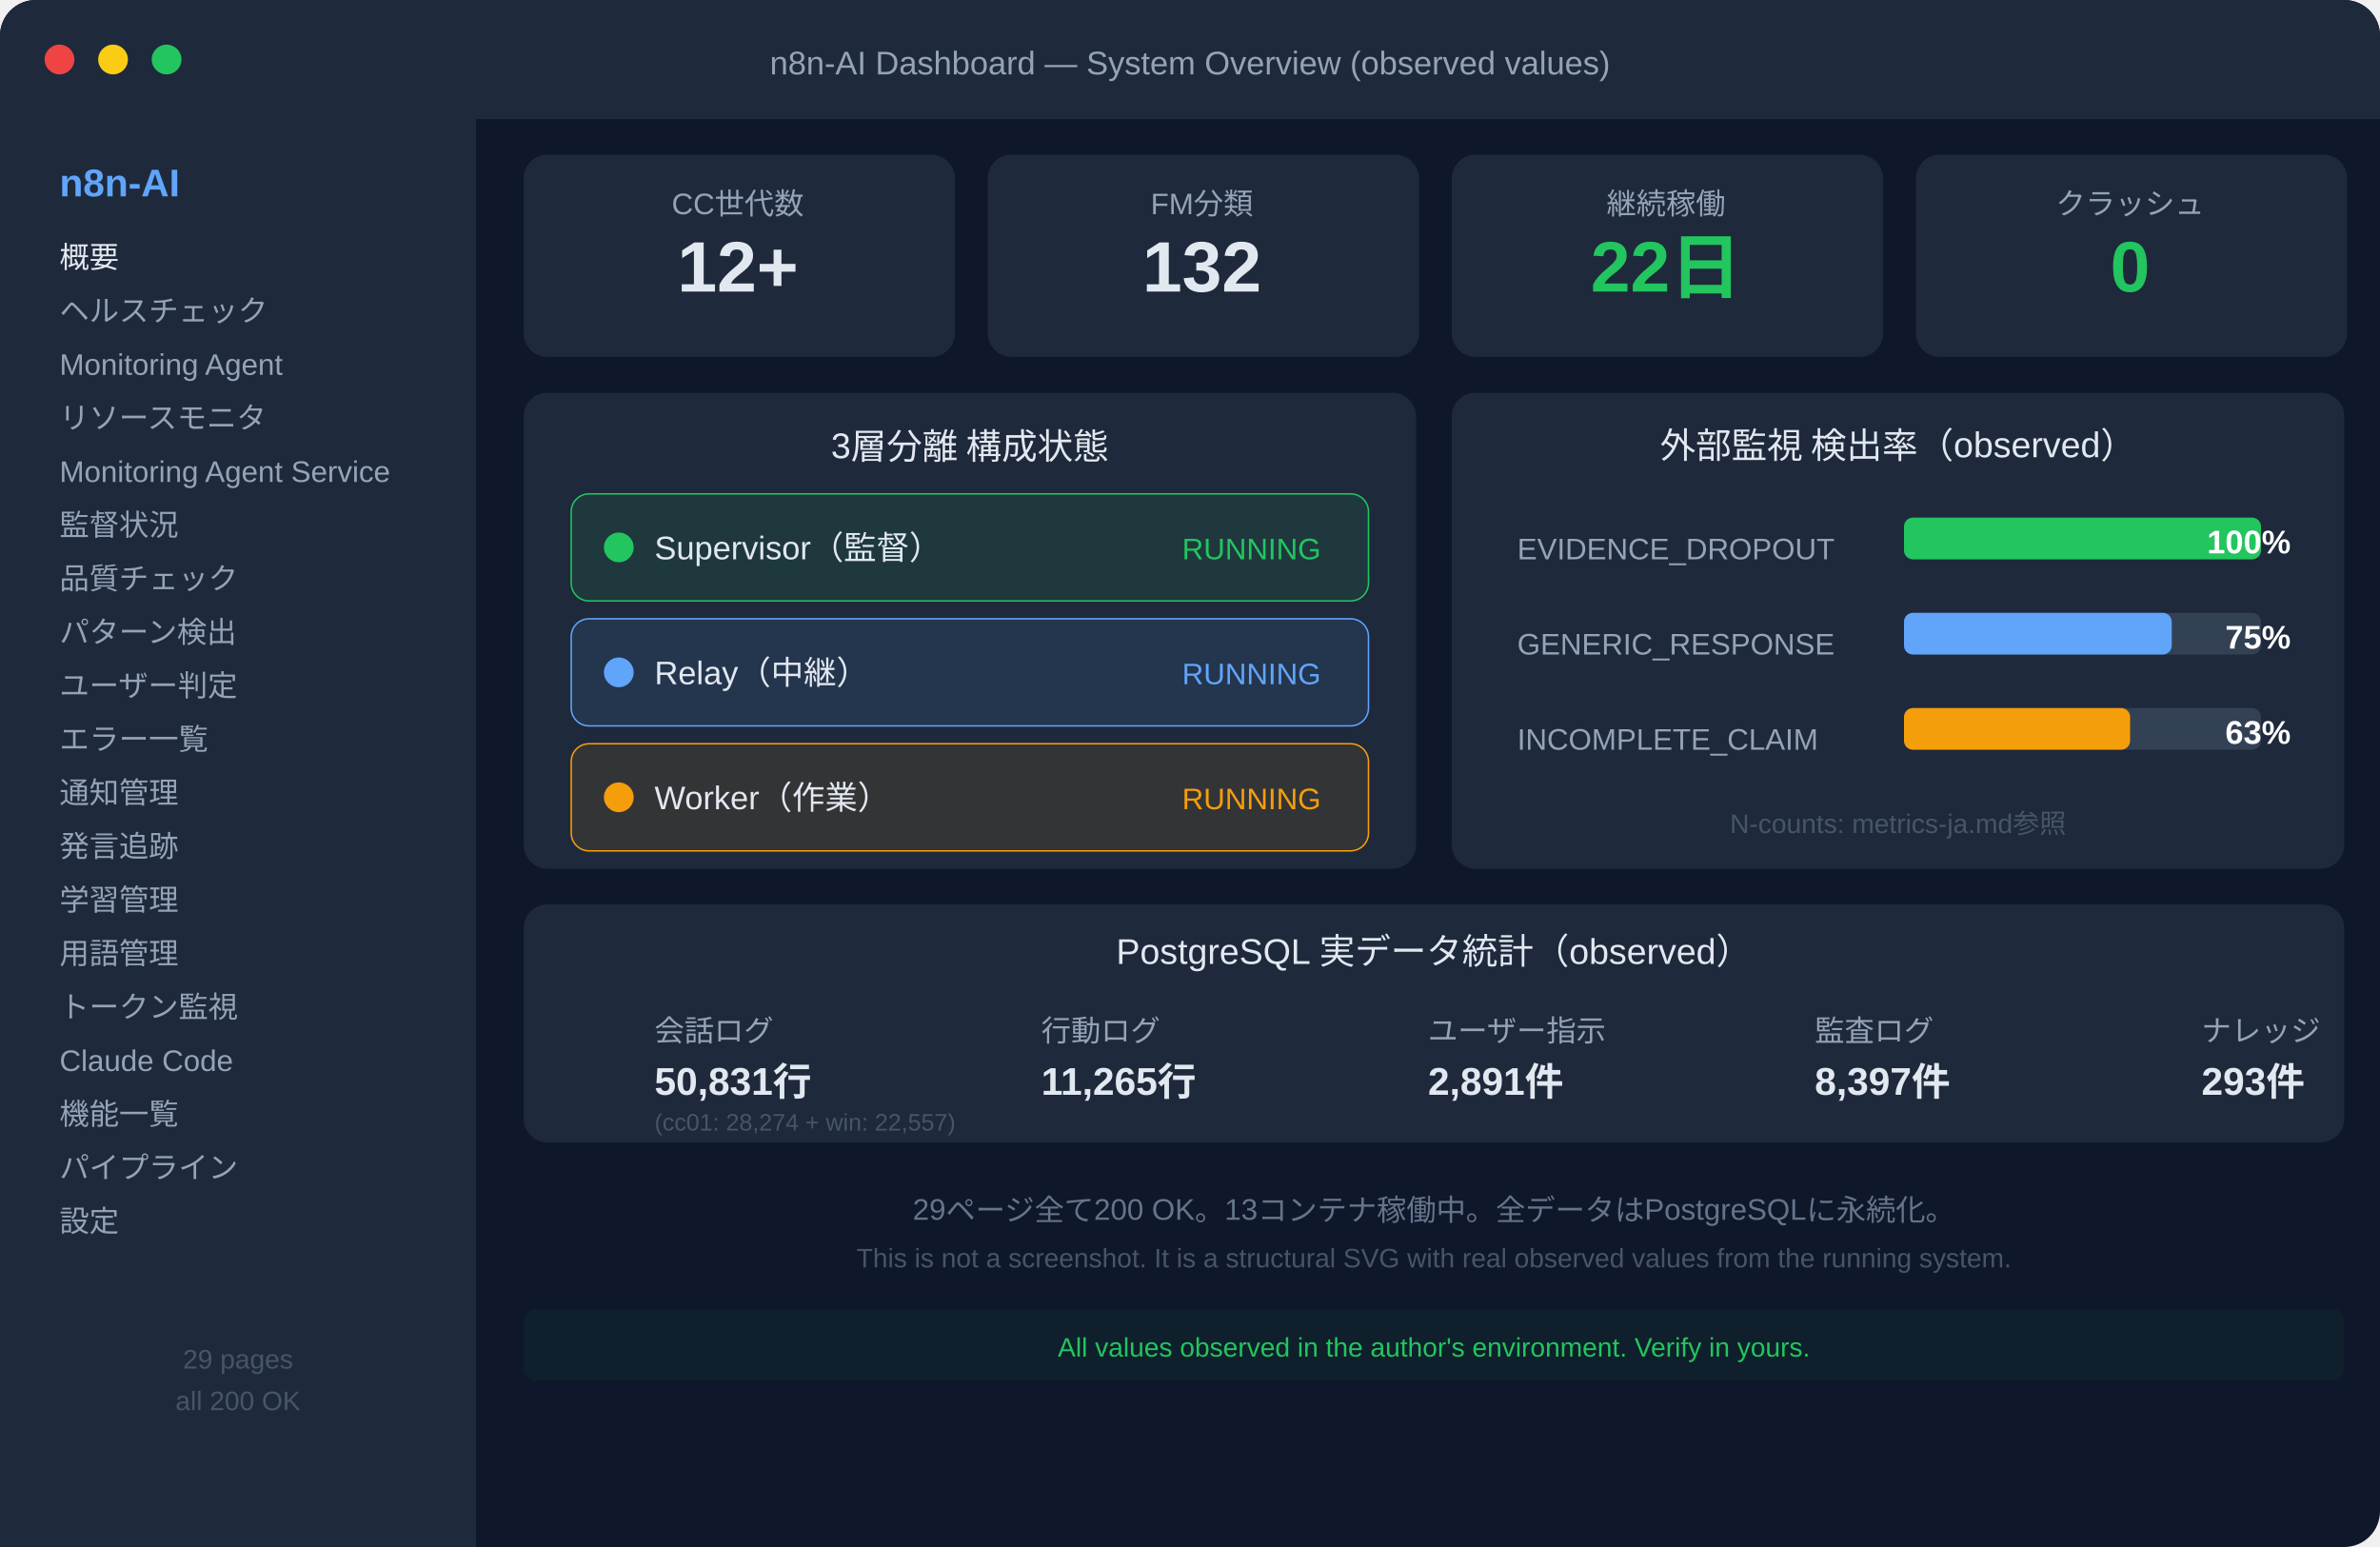
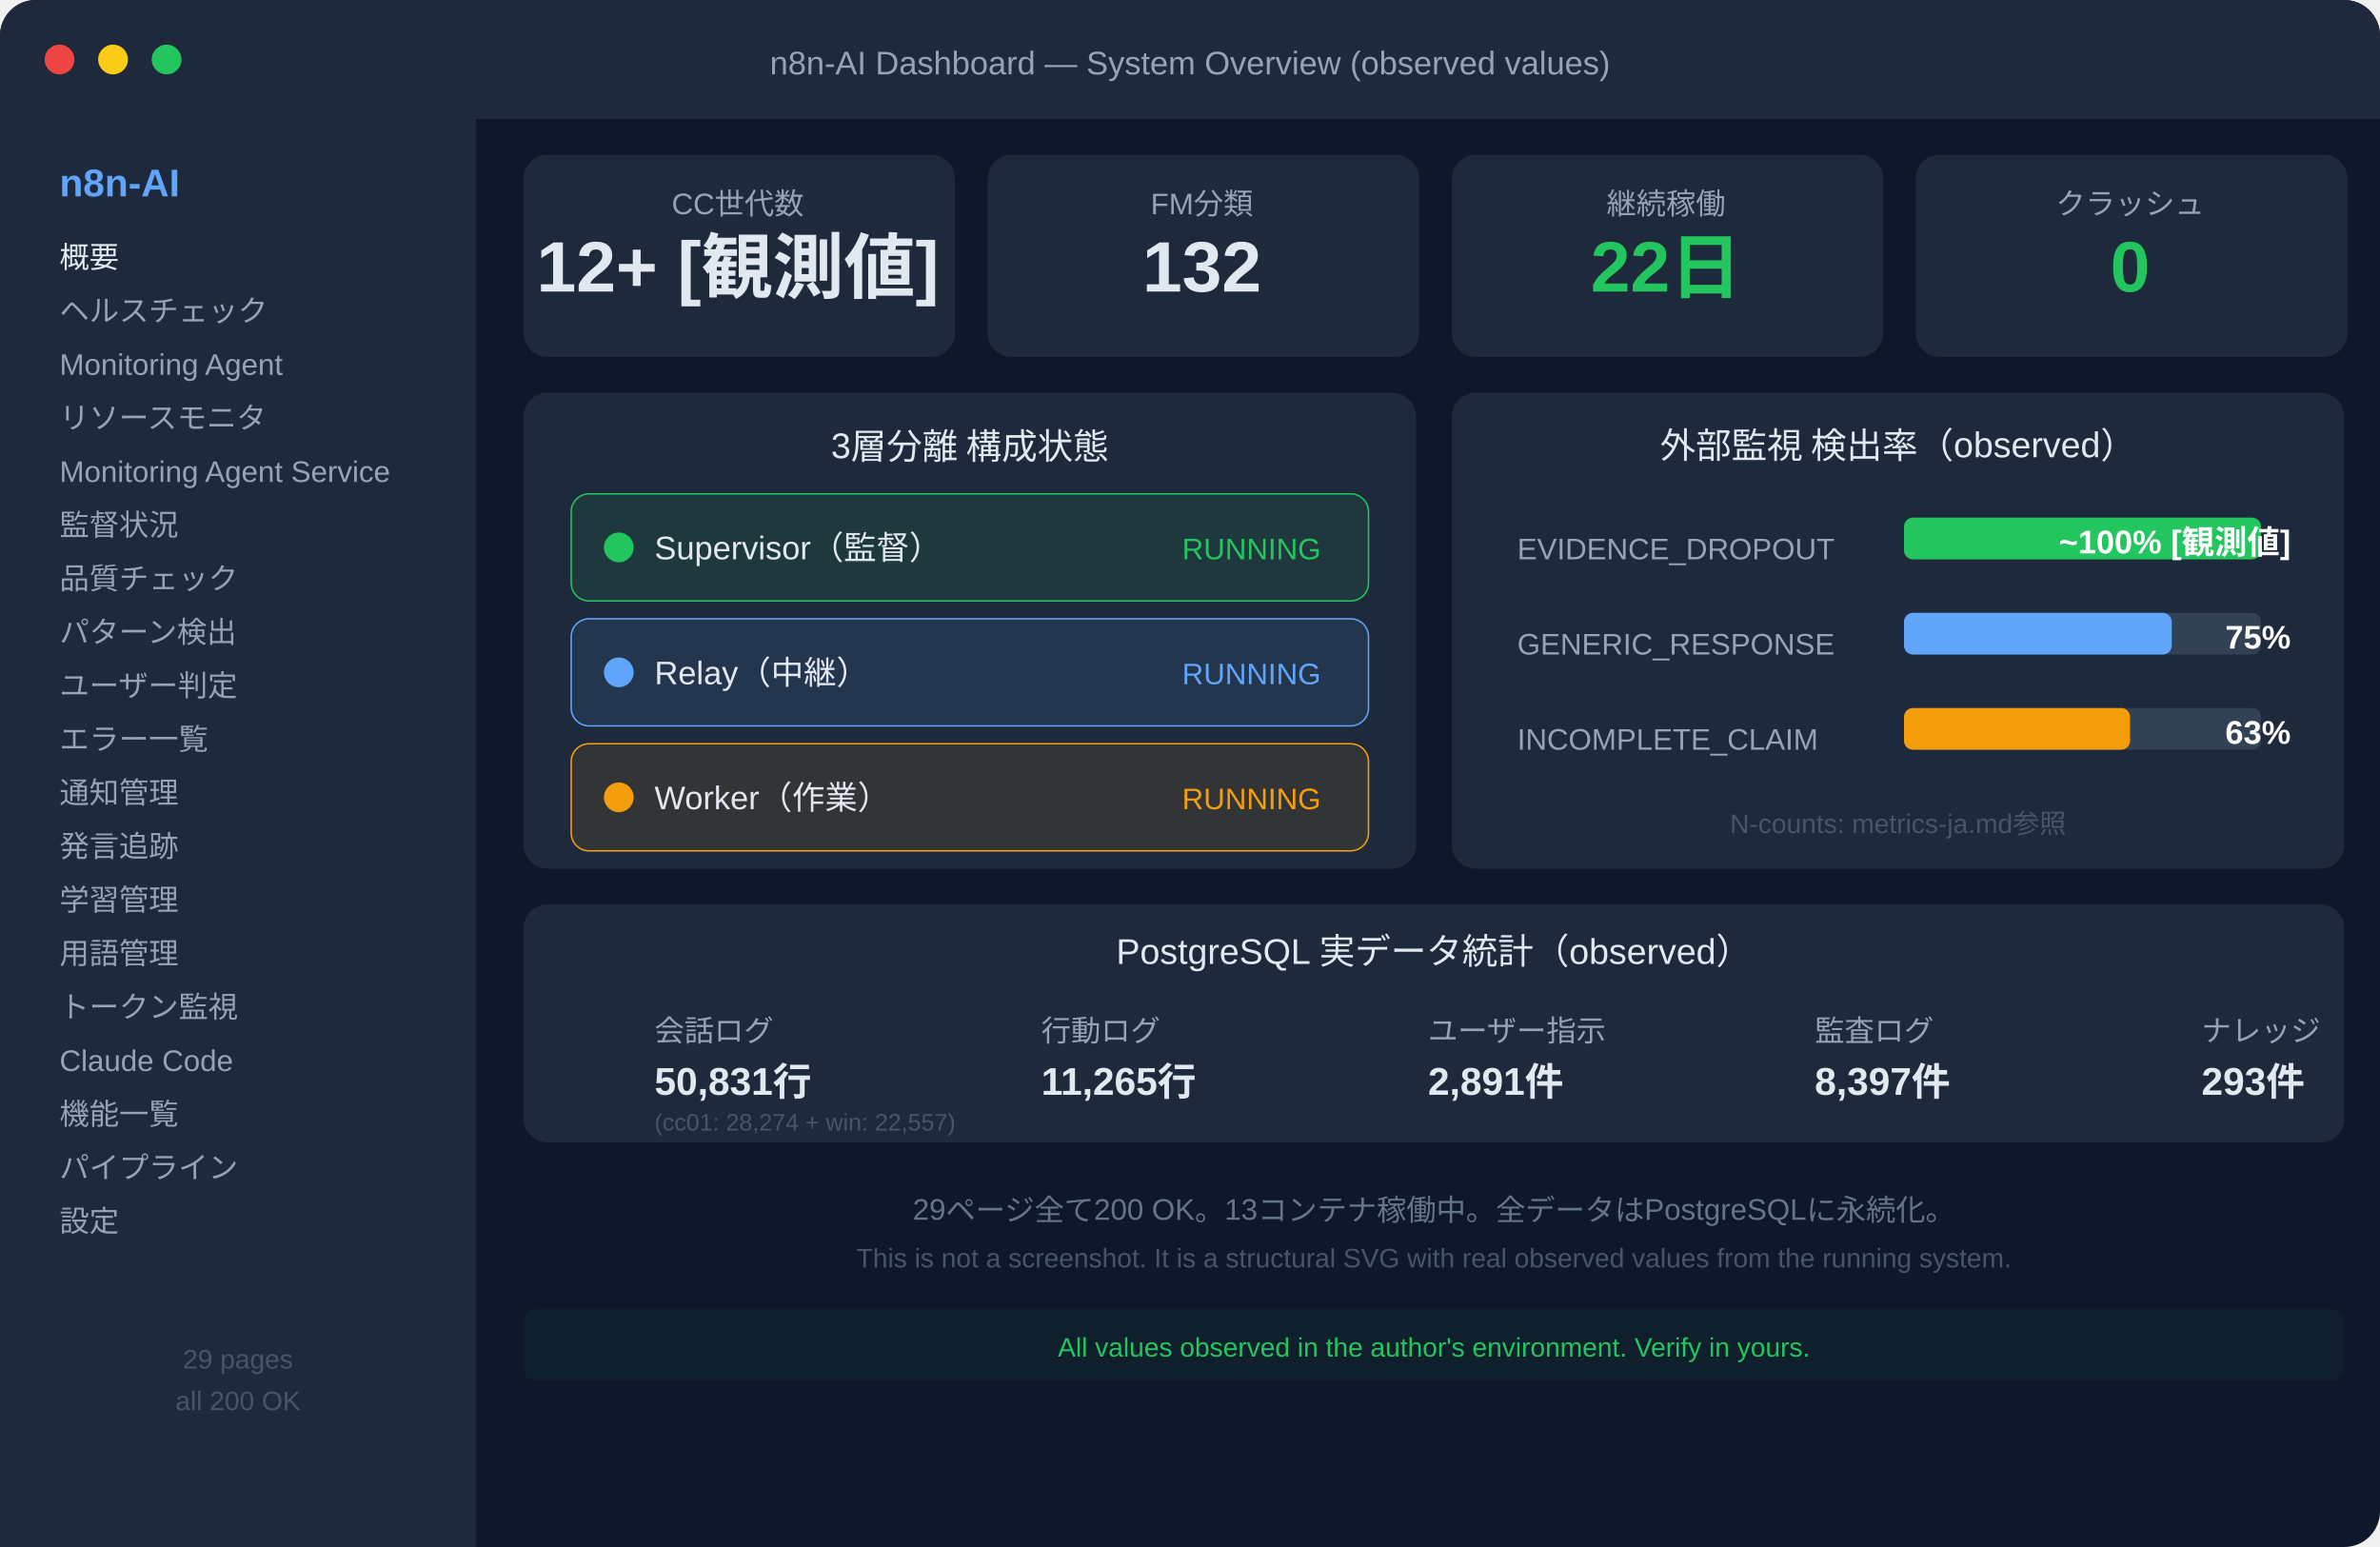
<svg xmlns="http://www.w3.org/2000/svg" viewBox="0 0 800 520" font-family="Segoe UI, Arial, sans-serif">
  <rect width="800" height="520" fill="#0f172a" rx="12" />
  <rect x="0" y="0" width="800" height="40" fill="#1e293b" rx="12" />
  <rect x="0" y="20" width="800" height="20" fill="#1e293b" />
  <circle cx="20" cy="20" r="5" fill="#ef4444" />
  <circle cx="38" cy="20" r="5" fill="#facc15" />
  <circle cx="56" cy="20" r="5" fill="#22c55e" />
  <text x="400" y="25" text-anchor="middle" fill="#94a3b8" font-size="11">n8n-AI Dashboard — System Overview (observed values)</text>
  <rect x="0" y="40" width="160" height="480" fill="#1e293b" />
  <text x="20" y="66" fill="#60a5fa" font-size="13" font-weight="600">n8n-AI</text>
  <text x="20" y="90" fill="#e2e8f0" font-size="10">概要</text>
  <text x="20" y="108" fill="#94a3b8" font-size="10">ヘルスチェック</text>
  <text x="20" y="126" fill="#94a3b8" font-size="10">Monitoring Agent</text>
  <text x="20" y="144" fill="#94a3b8" font-size="10">リソースモニタ</text>
  <text x="20" y="162" fill="#94a3b8" font-size="10">Monitoring Agent Service</text>
  <text x="20" y="180" fill="#94a3b8" font-size="10">監督状況</text>
  <text x="20" y="198" fill="#94a3b8" font-size="10">品質チェック</text>
  <text x="20" y="216" fill="#94a3b8" font-size="10">パターン検出</text>
  <text x="20" y="234" fill="#94a3b8" font-size="10">ユーザー判定</text>
  <text x="20" y="252" fill="#94a3b8" font-size="10">エラー一覧</text>
  <text x="20" y="270" fill="#94a3b8" font-size="10">通知管理</text>
  <text x="20" y="288" fill="#94a3b8" font-size="10">発言追跡</text>
  <text x="20" y="306" fill="#94a3b8" font-size="10">学習管理</text>
  <text x="20" y="324" fill="#94a3b8" font-size="10">用語管理</text>
  <text x="20" y="342" fill="#94a3b8" font-size="10">トークン監視</text>
  <text x="20" y="360" fill="#94a3b8" font-size="10">Claude Code</text>
  <text x="20" y="378" fill="#94a3b8" font-size="10">機能一覧</text>
  <text x="20" y="396" fill="#94a3b8" font-size="10">パイプライン</text>
  <text x="20" y="414" fill="#94a3b8" font-size="10">設定</text>
  <text x="80" y="460" text-anchor="middle" fill="#475569" font-size="9">29 pages</text>
  <text x="80" y="474" text-anchor="middle" fill="#475569" font-size="9">all 200 OK</text>
  <rect x="176" y="52" width="145" height="68" fill="#1e293b" rx="8" />
  <text x="248" y="72" text-anchor="middle" fill="#94a3b8" font-size="10">CC世代数</text>
-   <text x="248" y="98" text-anchor="middle" fill="#e2e8f0" font-size="24" font-weight="700">12+</text>
+   <text x="248" y="98" text-anchor="middle" fill="#e2e8f0" font-size="24" font-weight="700">12+ [観測値]</text>
  <rect x="332" y="52" width="145" height="68" fill="#1e293b" rx="8" />
  <text x="404" y="72" text-anchor="middle" fill="#94a3b8" font-size="10">FM分類</text>
  <text x="404" y="98" text-anchor="middle" fill="#e2e8f0" font-size="24" font-weight="700">132</text>
  <rect x="488" y="52" width="145" height="68" fill="#1e293b" rx="8" />
  <text x="560" y="72" text-anchor="middle" fill="#94a3b8" font-size="10">継続稼働</text>
  <text x="560" y="98" text-anchor="middle" fill="#22c55e" font-size="24" font-weight="700">22日</text>
  <rect x="644" y="52" width="145" height="68" fill="#1e293b" rx="8" />
  <text x="716" y="72" text-anchor="middle" fill="#94a3b8" font-size="10">クラッシュ</text>
  <text x="716" y="98" text-anchor="middle" fill="#22c55e" font-size="24" font-weight="700">0</text>
  <rect x="176" y="132" width="300" height="160" fill="#1e293b" rx="8" />
  <text x="326" y="154" text-anchor="middle" fill="#e2e8f0" font-size="12" font-weight="500">3層分離 構成状態</text>
  <rect x="192" y="166" width="268" height="36" fill="#22c55e" fill-opacity="0.1" rx="6" stroke="#22c55e" stroke-width="0.5" />
  <circle cx="208" cy="184" r="5" fill="#22c55e" />
  <text x="220" y="188" fill="#e2e8f0" font-size="11">Supervisor（監督）</text>
  <text x="444" y="188" text-anchor="end" fill="#22c55e" font-size="10">RUNNING</text>
  <rect x="192" y="208" width="268" height="36" fill="#60a5fa" fill-opacity="0.1" rx="6" stroke="#60a5fa" stroke-width="0.5" />
  <circle cx="208" cy="226" r="5" fill="#60a5fa" />
  <text x="220" y="230" fill="#e2e8f0" font-size="11">Relay（中継）</text>
  <text x="444" y="230" text-anchor="end" fill="#60a5fa" font-size="10">RUNNING</text>
  <rect x="192" y="250" width="268" height="36" fill="#f59e0b" fill-opacity="0.1" rx="6" stroke="#f59e0b" stroke-width="0.5" />
  <circle cx="208" cy="268" r="5" fill="#f59e0b" />
  <text x="220" y="272" fill="#e2e8f0" font-size="11">Worker（作業）</text>
  <text x="444" y="272" text-anchor="end" fill="#f59e0b" font-size="10">RUNNING</text>
  <rect x="488" y="132" width="300" height="160" fill="#1e293b" rx="8" />
  <text x="638" y="154" text-anchor="middle" fill="#e2e8f0" font-size="12" font-weight="500">外部監視 検出率（observed）</text>
  <rect x="504" y="168" width="268" height="28" fill="none" />
  <text x="510" y="188" fill="#94a3b8" font-size="10">EVIDENCE_DROPOUT</text>
  <rect x="640" y="174" width="120" height="14" fill="#334155" rx="3" />
  <rect x="640" y="174" width="120" height="14" fill="#22c55e" rx="3" />
-   <text x="770" y="186" text-anchor="end" fill="#ffffff" font-size="11" font-weight="600">100%</text>
+   <text x="770" y="186" text-anchor="end" fill="#ffffff" font-size="11" font-weight="600">~100% [観測値]</text>
  <rect x="504" y="200" width="268" height="28" fill="none" />
  <text x="510" y="220" fill="#94a3b8" font-size="10">GENERIC_RESPONSE</text>
  <rect x="640" y="206" width="120" height="14" fill="#334155" rx="3" />
  <rect x="640" y="206" width="90" height="14" fill="#60a5fa" rx="3" />
  <text x="770" y="218" text-anchor="end" fill="#ffffff" font-size="11" font-weight="600">75%</text>
  <rect x="504" y="232" width="268" height="28" fill="none" />
  <text x="510" y="252" fill="#94a3b8" font-size="10">INCOMPLETE_CLAIM</text>
  <rect x="640" y="238" width="120" height="14" fill="#334155" rx="3" />
  <rect x="640" y="238" width="76" height="14" fill="#f59e0b" rx="3" />
  <text x="770" y="250" text-anchor="end" fill="#ffffff" font-size="11" font-weight="600">63%</text>
  <text x="638" y="280" text-anchor="middle" fill="#475569" font-size="9">N-counts: metrics-ja.md参照</text>
  <rect x="176" y="304" width="612" height="80" fill="#1e293b" rx="8" />
  <text x="482" y="324" text-anchor="middle" fill="#e2e8f0" font-size="12" font-weight="500">PostgreSQL 実データ統計（observed）</text>
  <text x="220" y="350" fill="#94a3b8" font-size="10">会話ログ</text>
  <text x="220" y="368" fill="#e2e8f0" font-size="13" font-weight="600">50,831行</text>
  <text x="350" y="350" fill="#94a3b8" font-size="10">行動ログ</text>
  <text x="350" y="368" fill="#e2e8f0" font-size="13" font-weight="600">11,265行</text>
  <text x="480" y="350" fill="#94a3b8" font-size="10">ユーザー指示</text>
  <text x="480" y="368" fill="#e2e8f0" font-size="13" font-weight="600">2,891件</text>
  <text x="610" y="350" fill="#94a3b8" font-size="10">監査ログ</text>
  <text x="610" y="368" fill="#e2e8f0" font-size="13" font-weight="600">8,397件</text>
  <text x="740" y="350" fill="#94a3b8" font-size="10">ナレッジ</text>
  <text x="740" y="368" fill="#e2e8f0" font-size="13" font-weight="600">293件</text>
  <text x="482" y="410" text-anchor="middle" fill="#64748b" font-size="10">29ページ全て200 OK。13コンテナ稼働中。全データはPostgreSQLに永続化。</text>
  <text x="482" y="426" text-anchor="middle" fill="#475569" font-size="9">This is not a screenshot. It is a structural SVG with real observed values from the running system.</text>
  <rect x="176" y="440" width="612" height="24" fill="#22c55e" fill-opacity="0.05" rx="4" />
  <text x="482" y="456" text-anchor="middle" fill="#22c55e" font-size="9">All values observed in the author's environment. Verify in yours.</text>
  <text x="220" y="380" fill="#475569" font-size="8">(cc01: 28,274 + win: 22,557)</text>
</svg>
